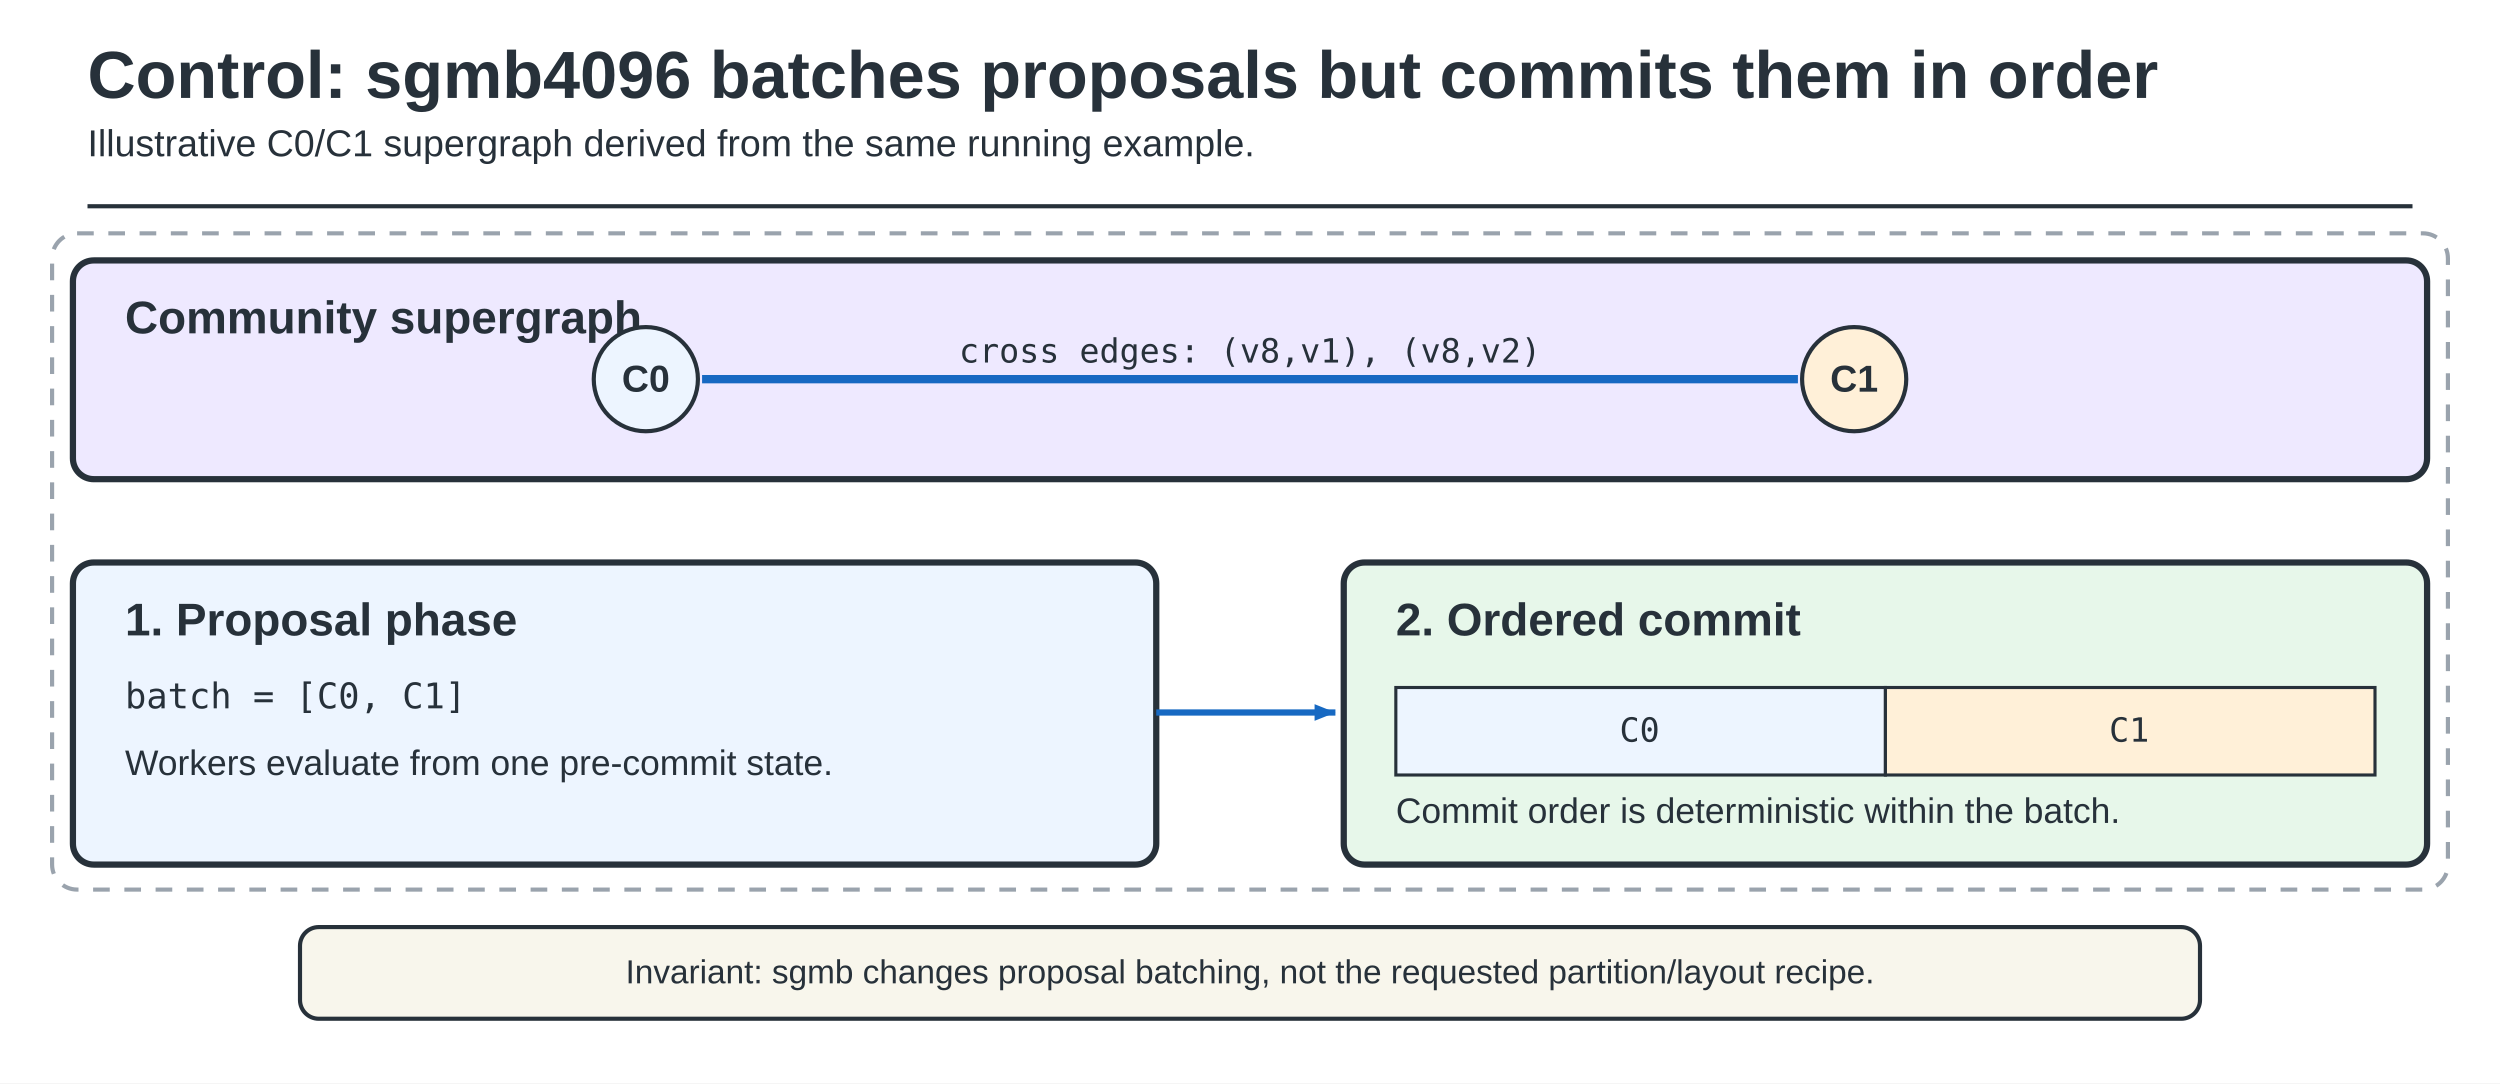
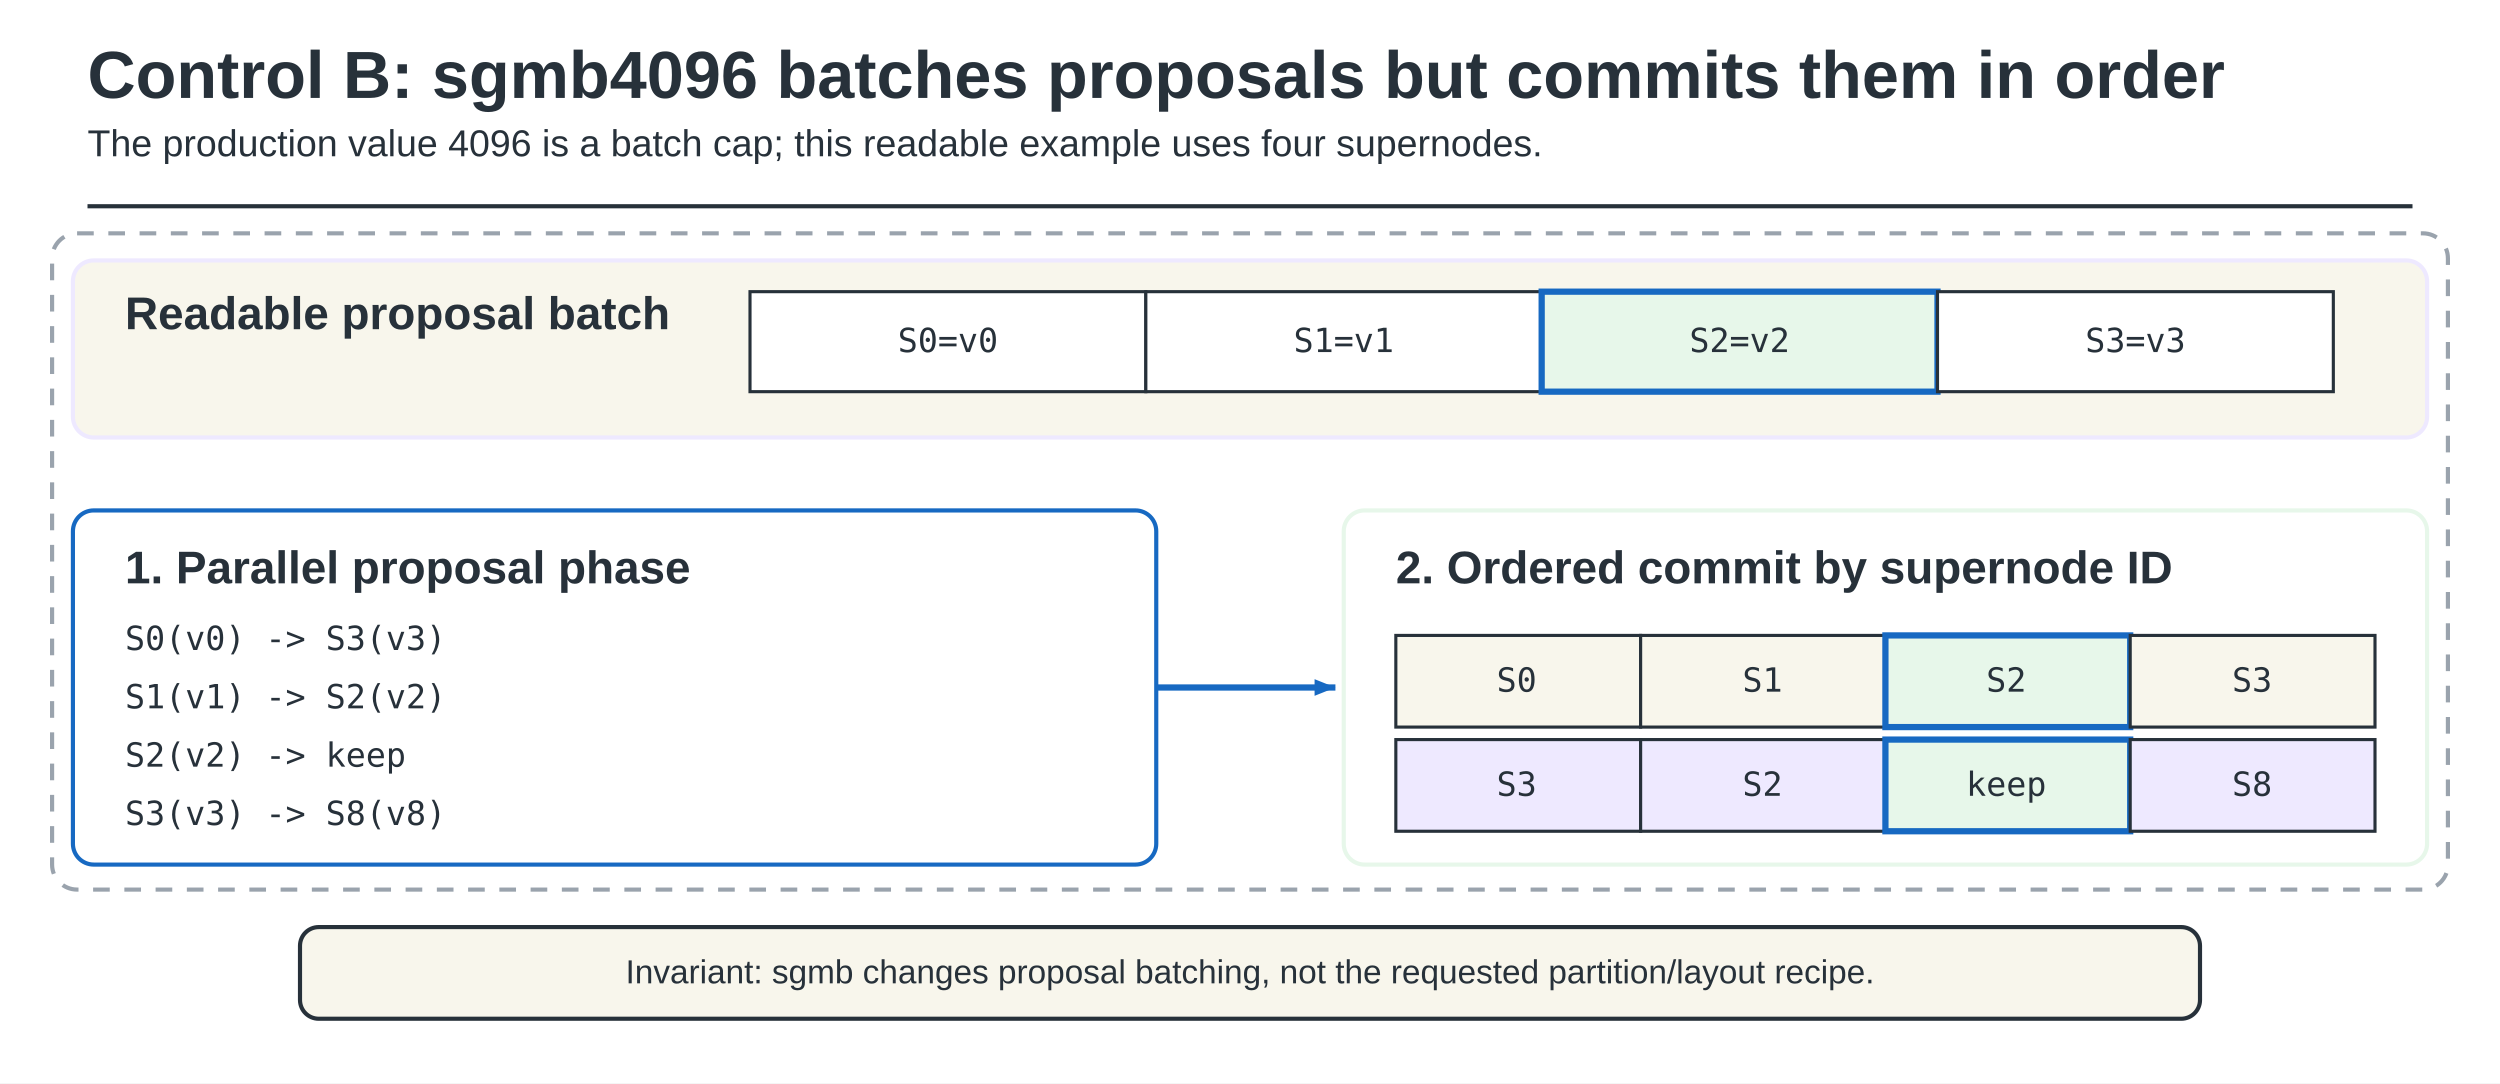
<svg xmlns="http://www.w3.org/2000/svg" width="1200" height="520" viewBox="0 0 1200 520" role="img" aria-labelledby="title desc" fill="#27313A">
  <defs>
    <marker id="arrow" viewBox="0 0 10 8" markerWidth="10" markerHeight="8" refX="10" refY="4" orient="auto" markerUnits="userSpaceOnUse">
      <path d="M0 0 L10 4 L0 8 Z" fill="#1769C2" />
    </marker>
    <style>
      :root{color-scheme:light dark}
      @media(prefers-color-scheme:dark){
        [fill="#27313A"]{fill:#ECE7DD}[stroke="#27313A"]{stroke:#ECE7DD}
        [fill="#FFFFFF"]{fill:#1E2327}[fill="#F8F6EC"]{fill:#252A2E}
        [fill="#EDF5FF"]{fill:#273846}[fill="#E7F7EA"]{fill:#24382A}
        [fill="#FFF0D8"]{fill:#3B3122}[fill="#F7DEDC"]{fill:#3D292A}
        [fill="#EEE9FF"]{fill:#302C3C}[stroke="#9AA3AD"]{stroke:#747D86}
        [stroke="#1769C2"]{stroke:#63A8FF}[fill="#1769C2"]{fill:#63A8FF}
+         [stroke="#B45309"]{stroke:#F0B35A}[stroke="#15803D"]{stroke:#63D68B}
        .arrow{stroke:#63A8FF!important}.edge{stroke:#ECE7DD!important}
      }
      .sans{font-family:Arial,Helvetica,sans-serif}
      .mono{font-family:"SFMono-Regular",Consolas,monospace}
      .title{font-size:32px;font-weight:700}.subtitle{font-size:18px}
      .domain{font-size:16px;font-weight:700;letter-spacing:1.2px}.heading{font-size:22px;font-weight:700}
-       .label{font-size:18px;font-weight:700}.body{font-size:17px}.small{font-size:16px}
+       .label{font-size:18px;font-weight:700}.body{font-size:17px}.small{font-size:16px}.micro{font-size:14px;font-weight:700}
      .arrow{fill:none;stroke:#1769C2;stroke-width:3;marker-end:url(#arrow)}
      .edge{stroke:#27313A;stroke-width:2.2}
    </style>
  </defs>
  <rect width="1200" height="520" fill="#FFFFFF" />
-   <text x="42" y="47" class="sans title">Control: sgmb4096 batches proposals but commits them in order</text>
-   <text x="42" y="75" class="sans subtitle">Illustrative C0/C1 supergraph derived from the same running example.</text>
+   <text x="42" y="47" class="sans title">Control B: sgmb4096 batches proposals but commits them in order</text>
+   <text x="42" y="75" class="sans subtitle">The production value 4096 is a batch cap; this readable example uses four supernodes.</text>
  <line x1="42" y1="99" x2="1158" y2="99" stroke="#27313A" stroke-width="2" />
  <rect x="25" y="112" width="1150" height="315" rx="12" fill="none" stroke="#9AA3AD" stroke-width="2" stroke-dasharray="8 7" />
-   <rect x="35" y="125" width="1130" height="105" rx="10" fill="#EEE9FF" stroke="#27313A" stroke-width="3" />
-   <text x="60" y="160" class="sans heading">Community supergraph</text>
-   <circle cx="310" cy="182" r="25" fill="#EDF5FF" stroke="#27313A" stroke-width="2" />
-   <text x="310" y="188" class="sans label" text-anchor="middle">C0</text>
-   <circle cx="890" cy="182" r="25" fill="#FFF0D8" stroke="#27313A" stroke-width="2" />
-   <text x="890" y="188" class="sans label" text-anchor="middle">C1</text>
-   <line x1="337" y1="182" x2="863" y2="182" stroke="#1769C2" stroke-width="4" />
-   <text x="600" y="174" class="mono small" text-anchor="middle">cross edges: (v8,v1), (v8,v2)</text>
-   <rect x="35" y="270" width="520" height="145" rx="10" fill="#EDF5FF" stroke="#27313A" stroke-width="3" />
-   <text x="60" y="305" class="sans heading">1. Proposal phase</text>
-   <text x="60" y="340" class="mono body">batch = [C0, C1]</text>
-   <text x="60" y="372" class="sans body">Workers evaluate from one pre-commit state.</text>
-   <rect x="645" y="270" width="520" height="145" rx="10" fill="#E7F7EA" stroke="#27313A" stroke-width="3" />
-   <text x="670" y="305" class="sans heading">2. Ordered commit</text>
-   <rect x="670.00" y="330" width="235.00" height="42" fill="#EDF5FF" stroke="#27313A" stroke-width="1.5" />
-   <text x="787" y="356" class="mono small" text-anchor="middle">C0</text>
-   <rect x="905.00" y="330" width="235.00" height="42" fill="#FFF0D8" stroke="#27313A" stroke-width="1.5" />
-   <text x="1022" y="356" class="mono small" text-anchor="middle">C1</text>
-   <text x="670" y="395" class="sans body">Commit order is deterministic within the batch.</text>
-   <path d="M555 342 H641" class="arrow" />
+   <rect x="35" y="125" width="1130" height="85" rx="10" fill="#F8F6EC" stroke="#EEE9FF" stroke-width="2" />
+   <text x="60" y="158" class="sans heading">Readable proposal batch</text>
+   <rect x="360.00" y="140" width="190.00" height="48" fill="#FFFFFF" stroke="#27313A" stroke-width="1.5" />
+   <text x="455" y="169" class="mono small" text-anchor="middle">S0=v0</text>
+   <rect x="550.00" y="140" width="190.00" height="48" fill="#FFFFFF" stroke="#27313A" stroke-width="1.5" />
+   <text x="645" y="169" class="mono small" text-anchor="middle">S1=v1</text>
+   <rect x="740.00" y="140" width="190.00" height="48" fill="#E7F7EA" stroke="#1769C2" stroke-width="3" />
+   <text x="835" y="169" class="mono small" text-anchor="middle">S2=v2</text>
+   <rect x="930.00" y="140" width="190.00" height="48" fill="#FFFFFF" stroke="#27313A" stroke-width="1.5" />
+   <text x="1025" y="169" class="mono small" text-anchor="middle">S3=v3</text>
+   <rect x="35" y="245" width="520" height="170" rx="10" fill="#FFFFFF" stroke="#1769C2" stroke-width="2" />
+   <text x="60" y="280" class="sans heading">1. Parallel proposal phase</text>
+   <text x="60" y="312" class="mono small">S0(v0) -&gt; S3(v3)</text>
+   <text x="60" y="340" class="mono small">S1(v1) -&gt; S2(v2)</text>
+   <text x="60" y="368" class="mono small">S2(v2) -&gt; keep</text>
+   <text x="60" y="396" class="mono small">S3(v3) -&gt; S8(v8)</text>
+   <rect x="645" y="245" width="520" height="170" rx="10" fill="#FFFFFF" stroke="#E7F7EA" stroke-width="2" />
+   <text x="670" y="280" class="sans heading">2. Ordered commit by supernode ID</text>
+   <rect x="670.00" y="305" width="117.50" height="44" fill="#F8F6EC" stroke="#27313A" stroke-width="1.5" />
+   <text x="728" y="332" class="mono small" text-anchor="middle">S0</text>
+   <rect x="787.50" y="305" width="117.50" height="44" fill="#F8F6EC" stroke="#27313A" stroke-width="1.5" />
+   <text x="846" y="332" class="mono small" text-anchor="middle">S1</text>
+   <rect x="905.00" y="305" width="117.50" height="44" fill="#E7F7EA" stroke="#1769C2" stroke-width="3" />
+   <text x="963" y="332" class="mono small" text-anchor="middle">S2</text>
+   <rect x="1022.50" y="305" width="117.50" height="44" fill="#F8F6EC" stroke="#27313A" stroke-width="1.5" />
+   <text x="1081" y="332" class="mono small" text-anchor="middle">S3</text>
+   <rect x="670.00" y="355" width="117.50" height="44" fill="#EEE9FF" stroke="#27313A" stroke-width="1.5" />
+   <text x="728" y="382" class="mono small" text-anchor="middle">S3</text>
+   <rect x="787.50" y="355" width="117.50" height="44" fill="#EEE9FF" stroke="#27313A" stroke-width="1.5" />
+   <text x="846" y="382" class="mono small" text-anchor="middle">S2</text>
+   <rect x="905.00" y="355" width="117.50" height="44" fill="#E7F7EA" stroke="#1769C2" stroke-width="3" />
+   <text x="963" y="382" class="mono small" text-anchor="middle">keep</text>
+   <rect x="1022.50" y="355" width="117.50" height="44" fill="#EEE9FF" stroke="#27313A" stroke-width="1.5" />
+   <text x="1081" y="382" class="mono small" text-anchor="middle">S8</text>
+   <path d="M555 330 H641" class="arrow" />
  <rect x="144" y="445" width="912" height="44" rx="9" fill="#F8F6EC" stroke="#27313A" stroke-width="2" />
  <text x="600" y="472" class="sans small" text-anchor="middle">Invariant: sgmb changes proposal batching, not the requested partition/layout recipe.</text>
</svg>
